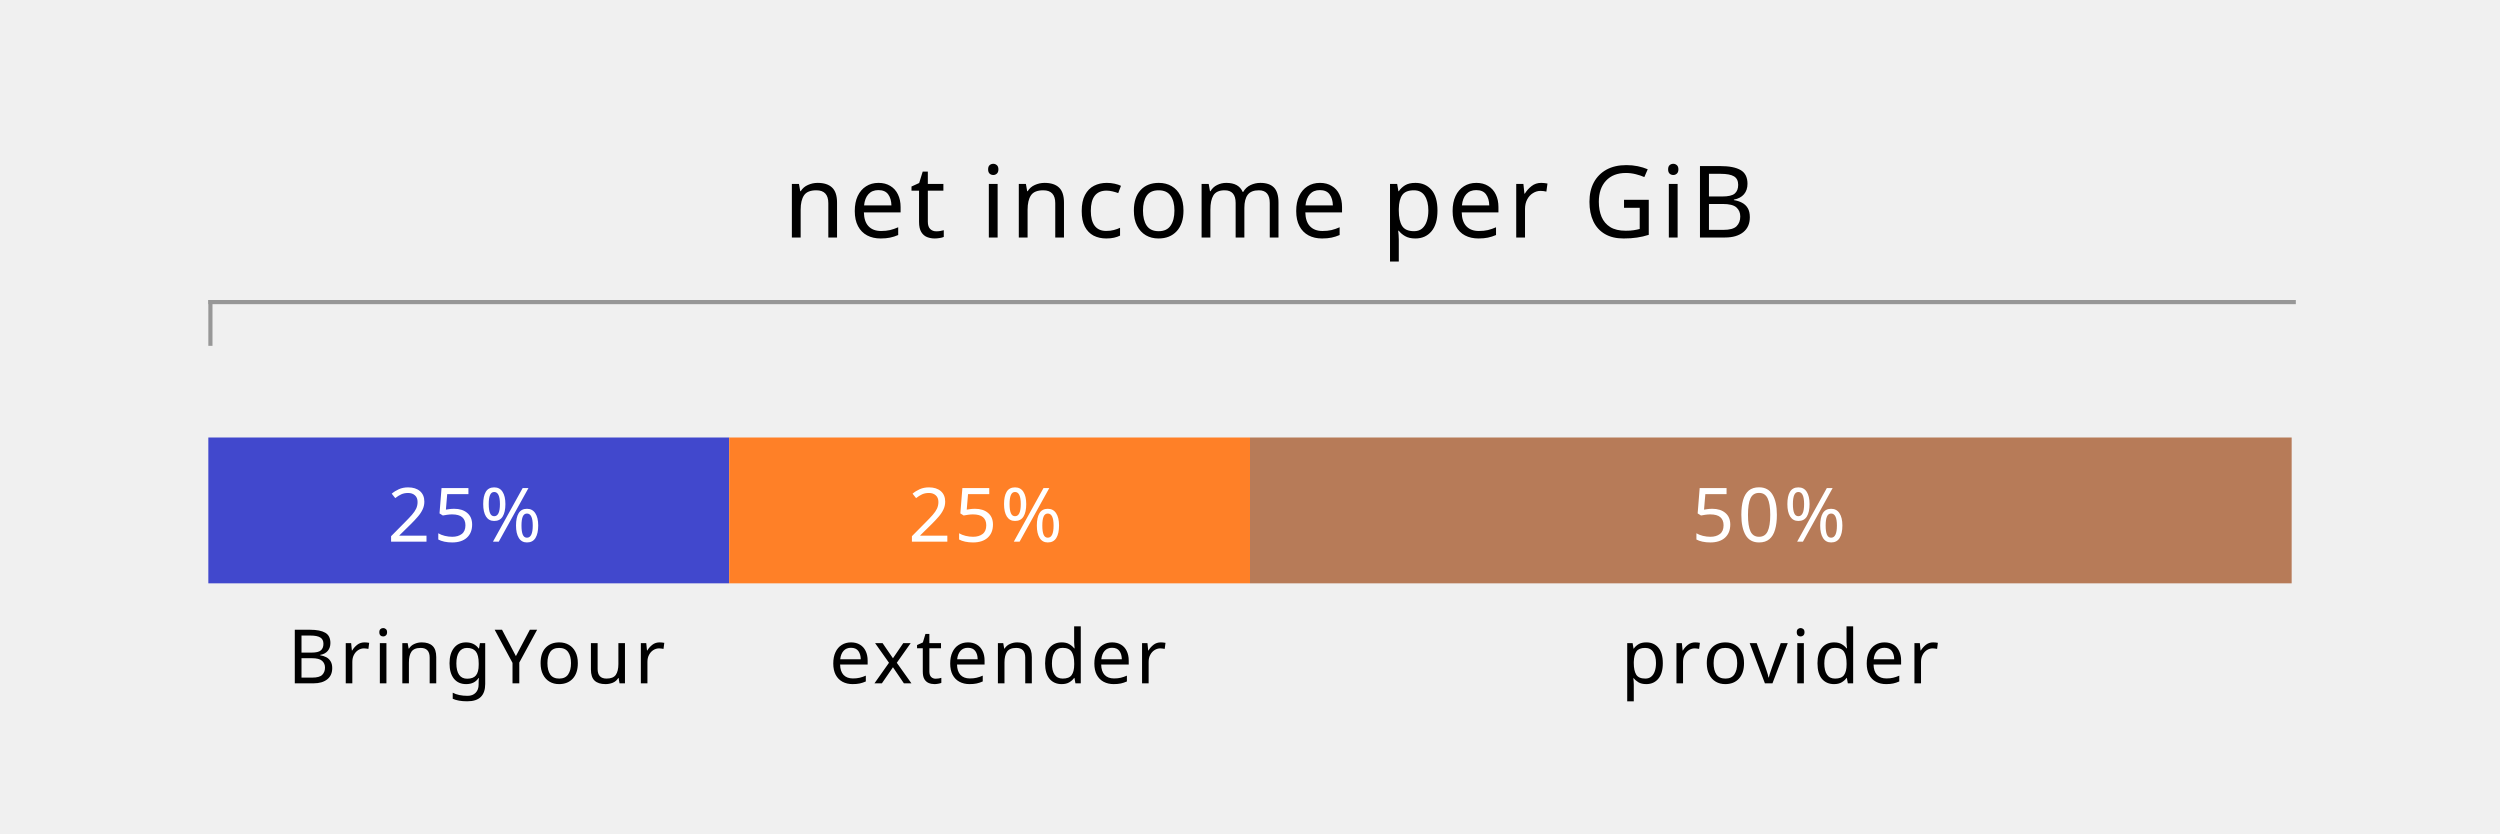
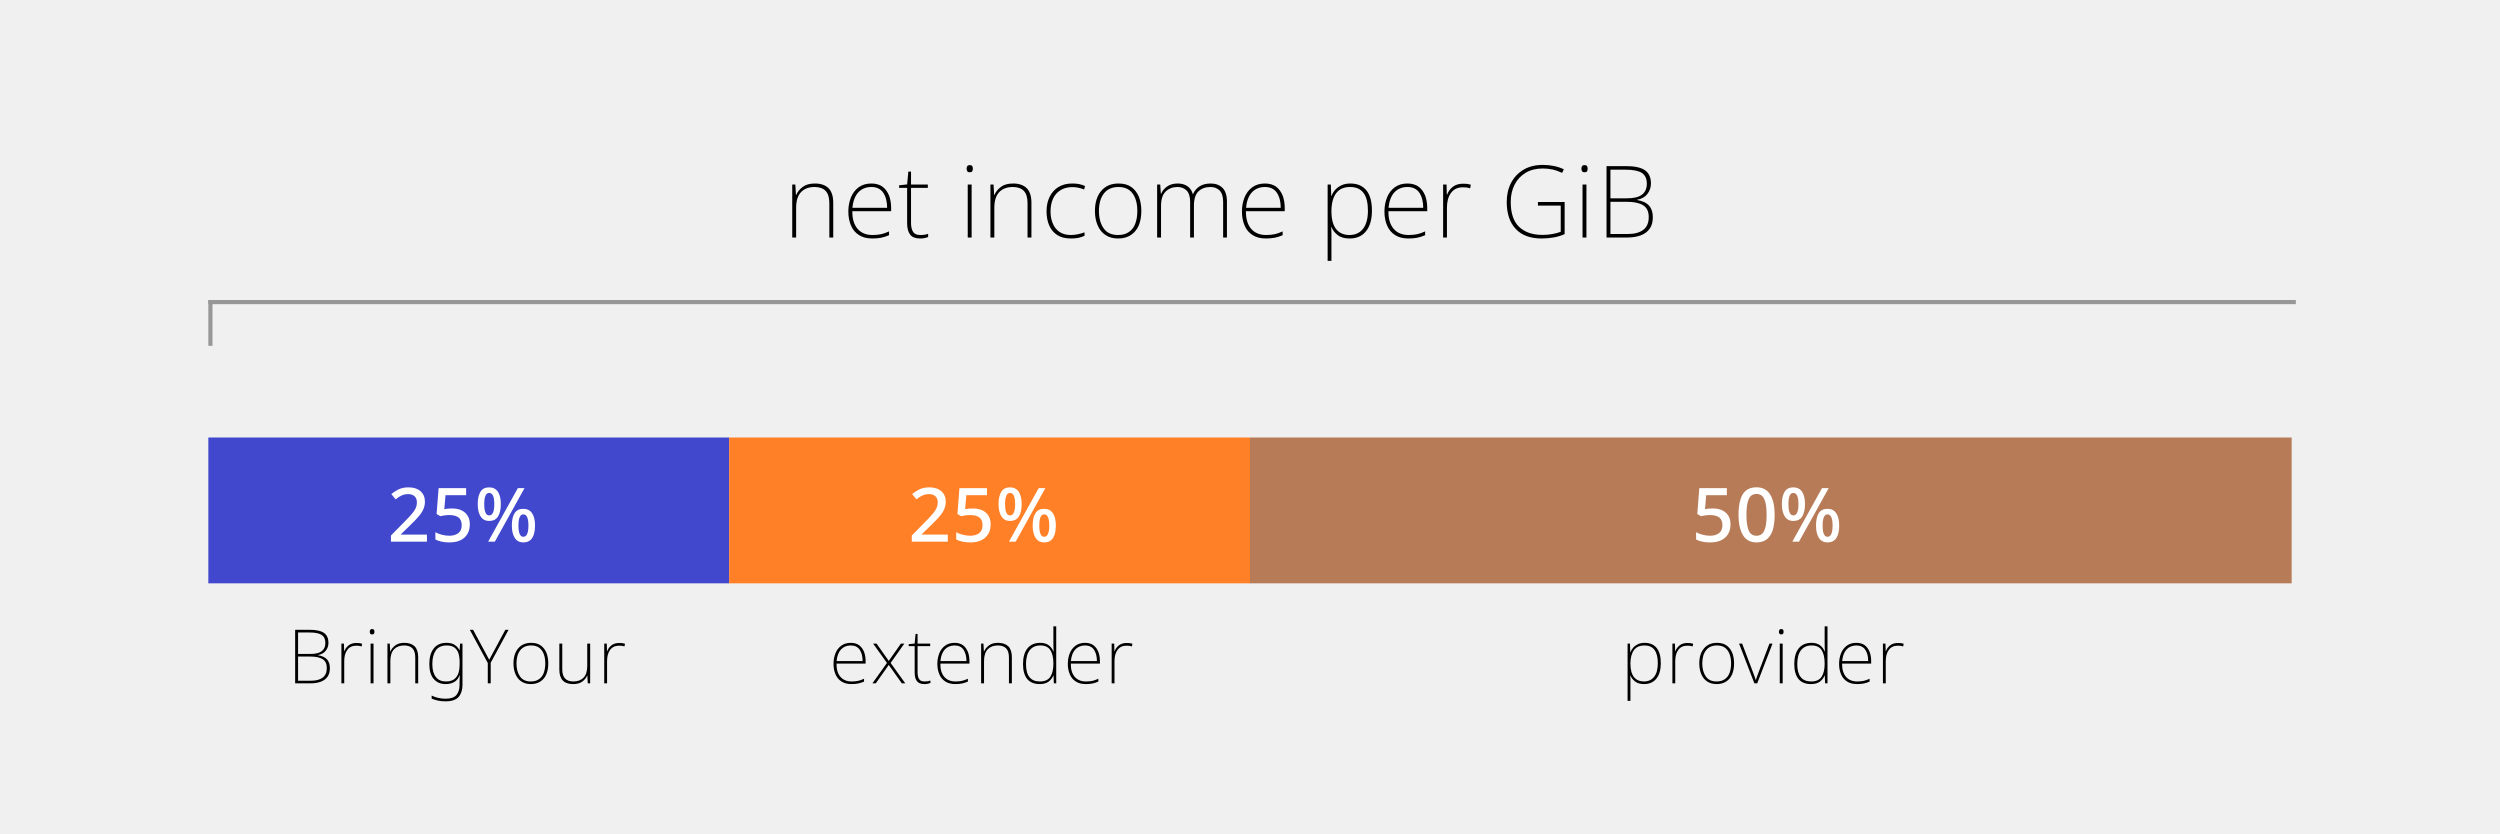
- <svg xmlns="http://www.w3.org/2000/svg" width="600px" height="200px" viewBox="0 0 600 200" version="1.1">
-   <g id="ProvidedExtended" stroke="none" stroke-width="1" fill="none" fill-rule="evenodd">
-     <rect id="Rectangle" fill="#4148CD" x="50" y="105" width="125" height="35" />
-     <rect id="Rectangle" fill="#FF8027" x="175" y="105" width="125" height="35" />
-     <rect id="Rectangle" fill="#B77B58" x="300" y="105" width="250" height="35" />
-     <line x1="50.5" y1="72.5" x2="550.5" y2="72.5" id="Line" stroke="#979797" stroke-linecap="square" />
-     <line x1="50.5" y1="72.5" x2="50.5" y2="82.5" id="Line-2" stroke="#979797" stroke-linecap="square" />
-     <text id="net-income-per-GiB" font-family="NotoSans-ExtraLight, Noto Sans" font-size="24" font-weight="300" letter-spacing="1" fill="#000000">
-       <tspan x="188" y="57">net income per GiB</tspan>
-     </text>
-     <text id="BringYour" font-family="NotoSans-ExtraLight, Noto Sans" font-size="18" font-weight="300" letter-spacing="0.75" fill="#000000">
-       <tspan x="69" y="164">BringYour</tspan>
-     </text>
-     <text id="extender" font-family="NotoSans-ExtraLight, Noto Sans" font-size="18" font-weight="300" letter-spacing="0.75" fill="#000000">
-       <tspan x="199" y="164">extender</tspan>
-     </text>
-     <text id="provider" font-family="NotoSans-ExtraLight, Noto Sans" font-size="18" font-weight="300" letter-spacing="0.75" fill="#000000">
-       <tspan x="389" y="164">provider</tspan>
-     </text>
-     <text id="25%" font-family="NotoSans-Medium, Noto Sans" font-size="18" font-weight="400" letter-spacing="0.75" fill="#FFFFFF">
-       <tspan x="93" y="130">25%</tspan>
-     </text>
-     <text id="25%" font-family="NotoSans-Medium, Noto Sans" font-size="18" font-weight="400" letter-spacing="0.75" fill="#FFFFFF">
-       <tspan x="218" y="130">25%</tspan>
-     </text>
-     <text id="50%" font-family="NotoSans-Medium, Noto Sans" font-size="18" font-weight="400" letter-spacing="0.75" fill="#FFFFFF">
-       <tspan x="406" y="130">50%</tspan>
-     </text>
+ <svg xmlns="http://www.w3.org/2000/svg" width="100%" height="100%" viewBox="0 0 600 200" version="1.1" xml:space="preserve" style="fill-rule:evenodd;clip-rule:evenodd;stroke-linecap:square;">
+   <g id="ProvidedExtended">
+     <rect id="Rectangle" x="50" y="105" width="125" height="35" style="fill:rgb(65,72,205);" />
+     <rect id="Rectangle1" x="175" y="105" width="125" height="35" style="fill:rgb(255,128,39);" />
+     <rect id="Rectangle2" x="300" y="105" width="250" height="35" style="fill:rgb(183,123,88);" />
+     <path id="Line" d="M50.5,72.5L550.5,72.5" style="fill:none;stroke:rgb(151,151,151);stroke-width:1px;" />
+     <path id="Line-2" d="M50.5,72.5L50.5,82.5" style="fill:none;stroke:rgb(151,151,151);stroke-width:1px;" />
+     <g transform="matrix(1,0,0,1,188,57)">
+       <g id="net-income-per-GiB">
+         <g transform="matrix(24,0,0,24,0,0)">
+           <path d="M0.316,-0.54C0.375,-0.54 0.42,-0.524 0.452,-0.493C0.483,-0.462 0.499,-0.413 0.499,-0.347L0.499,-0L0.46,-0L0.46,-0.345C0.46,-0.4 0.447,-0.441 0.422,-0.467C0.397,-0.492 0.36,-0.505 0.313,-0.505C0.255,-0.505 0.21,-0.488 0.177,-0.454C0.144,-0.419 0.128,-0.367 0.128,-0.297L0.128,-0L0.089,-0L0.089,-0.53L0.12,-0.53L0.126,-0.426L0.129,-0.426C0.142,-0.456 0.163,-0.483 0.194,-0.506C0.224,-0.529 0.265,-0.54 0.316,-0.54Z" style="fill-rule:nonzero;" />
+         </g>
+         <g transform="matrix(24,0,0,24,14.208,0)">
+           <path d="M0.288,-0.54C0.333,-0.54 0.371,-0.529 0.4,-0.508C0.429,-0.486 0.45,-0.456 0.465,-0.42C0.479,-0.383 0.486,-0.341 0.486,-0.294L0.486,-0.263L0.098,-0.263C0.097,-0.186 0.115,-0.128 0.15,-0.087C0.185,-0.046 0.235,-0.025 0.3,-0.025C0.333,-0.025 0.361,-0.028 0.385,-0.033C0.408,-0.038 0.435,-0.047 0.465,-0.061L0.465,-0.023C0.439,-0.012 0.413,-0.003 0.388,0.002C0.362,0.007 0.332,0.01 0.299,0.01C0.245,0.01 0.2,-0.001 0.165,-0.024C0.129,-0.047 0.102,-0.078 0.085,-0.119C0.067,-0.16 0.058,-0.207 0.058,-0.26C0.058,-0.311 0.067,-0.358 0.084,-0.401C0.101,-0.443 0.127,-0.477 0.161,-0.502C0.195,-0.527 0.237,-0.54 0.288,-0.54ZM0.288,-0.505C0.235,-0.505 0.191,-0.487 0.158,-0.452C0.125,-0.416 0.105,-0.364 0.099,-0.297L0.446,-0.297C0.446,-0.359 0.433,-0.409 0.407,-0.448C0.381,-0.486 0.341,-0.505 0.288,-0.505Z" style="fill-rule:nonzero;" />
+         </g>
+         <g transform="matrix(24,0,0,24,27.528,0)">
+           <path d="M0.223,-0.025C0.238,-0.025 0.253,-0.026 0.266,-0.028C0.279,-0.03 0.29,-0.033 0.301,-0.037L0.301,-0.004C0.29,0 0.278,0.003 0.265,0.006C0.252,0.009 0.237,0.01 0.22,0.01C0.174,0.01 0.141,-0.003 0.121,-0.029C0.101,-0.055 0.091,-0.093 0.091,-0.143L0.091,-0.496L0.011,-0.496L0.011,-0.522L0.091,-0.531L0.103,-0.659L0.13,-0.659L0.13,-0.53L0.298,-0.53L0.298,-0.496L0.13,-0.496L0.13,-0.146C0.13,-0.107 0.137,-0.077 0.151,-0.056C0.164,-0.035 0.188,-0.025 0.223,-0.025Z" style="fill-rule:nonzero;" />
+         </g>
+         <g transform="matrix(24,0,0,24,42.12,0)">
+           <path d="M0.108,-0.724C0.121,-0.724 0.129,-0.721 0.134,-0.714C0.138,-0.707 0.14,-0.699 0.14,-0.688C0.14,-0.677 0.138,-0.669 0.134,-0.662C0.129,-0.655 0.121,-0.652 0.108,-0.652C0.097,-0.652 0.09,-0.655 0.085,-0.662C0.08,-0.669 0.078,-0.677 0.078,-0.688C0.078,-0.699 0.08,-0.707 0.085,-0.714C0.09,-0.721 0.097,-0.724 0.108,-0.724ZM0.128,-0.53L0.128,-0L0.089,-0L0.089,-0.53L0.128,-0.53Z" style="fill-rule:nonzero;" />
+         </g>
+         <g transform="matrix(24,0,0,24,47.568,0)">
+           <path d="M0.316,-0.54C0.375,-0.54 0.42,-0.524 0.452,-0.493C0.483,-0.462 0.499,-0.413 0.499,-0.347L0.499,-0L0.46,-0L0.46,-0.345C0.46,-0.4 0.447,-0.441 0.422,-0.467C0.397,-0.492 0.36,-0.505 0.313,-0.505C0.255,-0.505 0.21,-0.488 0.177,-0.454C0.144,-0.419 0.128,-0.367 0.128,-0.297L0.128,-0L0.089,-0L0.089,-0.53L0.12,-0.53L0.126,-0.426L0.129,-0.426C0.142,-0.456 0.163,-0.483 0.194,-0.506C0.224,-0.529 0.265,-0.54 0.316,-0.54Z" style="fill-rule:nonzero;" />
+         </g>
+         <g transform="matrix(24,0,0,24,61.776,0)">
+           <path d="M0.302,0.01C0.247,0.01 0.202,-0.001 0.166,-0.024C0.13,-0.047 0.103,-0.079 0.085,-0.12C0.067,-0.161 0.058,-0.208 0.058,-0.262C0.058,-0.318 0.069,-0.367 0.09,-0.409C0.111,-0.45 0.14,-0.483 0.179,-0.506C0.218,-0.529 0.263,-0.54 0.316,-0.54C0.341,-0.54 0.364,-0.538 0.385,-0.534C0.406,-0.529 0.425,-0.523 0.443,-0.515L0.434,-0.48C0.415,-0.488 0.395,-0.494 0.375,-0.498C0.354,-0.502 0.335,-0.504 0.316,-0.504C0.271,-0.504 0.232,-0.494 0.199,-0.474C0.166,-0.454 0.141,-0.426 0.124,-0.39C0.107,-0.353 0.098,-0.311 0.098,-0.262C0.098,-0.217 0.105,-0.177 0.12,-0.142C0.134,-0.106 0.156,-0.078 0.186,-0.057C0.216,-0.036 0.254,-0.025 0.301,-0.025C0.326,-0.025 0.351,-0.028 0.374,-0.033C0.397,-0.038 0.419,-0.044 0.438,-0.052L0.438,-0.017C0.421,-0.009 0.402,-0.003 0.379,0.003C0.356,0.008 0.33,0.01 0.302,0.01Z" style="fill-rule:nonzero;" />
+         </g>
+         <g transform="matrix(24,0,0,24,73.392,0)">
+           <path d="M0.522,-0.265C0.522,-0.212 0.514,-0.164 0.497,-0.123C0.48,-0.082 0.454,-0.049 0.419,-0.026C0.384,-0.002 0.341,0.01 0.289,0.01C0.239,0.01 0.197,-0.002 0.163,-0.025C0.128,-0.048 0.102,-0.081 0.085,-0.122C0.067,-0.163 0.058,-0.211 0.058,-0.265C0.058,-0.35 0.079,-0.417 0.121,-0.466C0.162,-0.515 0.22,-0.54 0.294,-0.54C0.347,-0.54 0.39,-0.528 0.423,-0.504C0.456,-0.48 0.481,-0.447 0.498,-0.406C0.514,-0.365 0.522,-0.318 0.522,-0.265ZM0.098,-0.265C0.098,-0.194 0.114,-0.136 0.145,-0.092C0.176,-0.047 0.224,-0.025 0.289,-0.025C0.334,-0.025 0.37,-0.035 0.399,-0.056C0.428,-0.076 0.449,-0.104 0.462,-0.14C0.475,-0.176 0.482,-0.218 0.482,-0.265C0.482,-0.31 0.476,-0.351 0.463,-0.387C0.45,-0.423 0.43,-0.452 0.403,-0.473C0.375,-0.494 0.339,-0.505 0.294,-0.505C0.231,-0.505 0.182,-0.484 0.149,-0.442C0.115,-0.399 0.098,-0.34 0.098,-0.265Z" style="fill-rule:nonzero;" />
+         </g>
+         <g transform="matrix(24,0,0,24,87.576,0)">
+           <path d="M0.626,-0.54C0.674,-0.54 0.713,-0.525 0.743,-0.496C0.772,-0.467 0.787,-0.421 0.787,-0.359L0.787,-0L0.749,-0L0.749,-0.357C0.749,-0.408 0.737,-0.446 0.714,-0.47C0.69,-0.493 0.66,-0.505 0.623,-0.505C0.572,-0.505 0.532,-0.49 0.502,-0.461C0.472,-0.432 0.457,-0.384 0.457,-0.319L0.457,-0L0.419,-0L0.419,-0.357C0.419,-0.408 0.407,-0.446 0.384,-0.47C0.36,-0.493 0.33,-0.505 0.293,-0.505C0.245,-0.505 0.206,-0.49 0.175,-0.46C0.143,-0.43 0.128,-0.382 0.128,-0.315L0.128,-0L0.089,-0L0.089,-0.53L0.12,-0.53L0.126,-0.438L0.129,-0.438C0.136,-0.455 0.147,-0.472 0.162,-0.487C0.176,-0.502 0.194,-0.515 0.216,-0.525C0.238,-0.535 0.265,-0.54 0.296,-0.54C0.333,-0.54 0.365,-0.531 0.392,-0.513C0.418,-0.495 0.436,-0.469 0.446,-0.434L0.448,-0.434C0.462,-0.467 0.484,-0.493 0.514,-0.512C0.544,-0.531 0.581,-0.54 0.626,-0.54Z" style="fill-rule:nonzero;" />
+         </g>
+         <g transform="matrix(24,0,0,24,108.672,0)">
+           <path d="M0.288,-0.54C0.333,-0.54 0.371,-0.529 0.4,-0.508C0.429,-0.486 0.45,-0.456 0.465,-0.42C0.479,-0.383 0.486,-0.341 0.486,-0.294L0.486,-0.263L0.098,-0.263C0.097,-0.186 0.115,-0.128 0.15,-0.087C0.185,-0.046 0.235,-0.025 0.3,-0.025C0.333,-0.025 0.361,-0.028 0.385,-0.033C0.408,-0.038 0.435,-0.047 0.465,-0.061L0.465,-0.023C0.439,-0.012 0.413,-0.003 0.388,0.002C0.362,0.007 0.332,0.01 0.299,0.01C0.245,0.01 0.2,-0.001 0.165,-0.024C0.129,-0.047 0.102,-0.078 0.085,-0.119C0.067,-0.16 0.058,-0.207 0.058,-0.26C0.058,-0.311 0.067,-0.358 0.084,-0.401C0.101,-0.443 0.127,-0.477 0.161,-0.502C0.195,-0.527 0.237,-0.54 0.288,-0.54ZM0.288,-0.505C0.235,-0.505 0.191,-0.487 0.158,-0.452C0.125,-0.416 0.105,-0.364 0.099,-0.297L0.446,-0.297C0.446,-0.359 0.433,-0.409 0.407,-0.448C0.381,-0.486 0.341,-0.505 0.288,-0.505Z" style="fill-rule:nonzero;" />
+         </g>
+         <g transform="matrix(24,0,0,24,128.472,0)">
+           <path d="M0.318,-0.54C0.387,-0.54 0.44,-0.517 0.478,-0.471C0.515,-0.425 0.533,-0.358 0.533,-0.269C0.533,-0.18 0.513,-0.111 0.474,-0.063C0.435,-0.014 0.38,0.01 0.31,0.01C0.26,0.01 0.22,-0.001 0.191,-0.024C0.161,-0.047 0.14,-0.074 0.128,-0.106L0.126,-0.106C0.127,-0.086 0.127,-0.066 0.128,-0.045C0.128,-0.024 0.128,-0.003 0.128,0.016L0.128,0.234L0.09,0.234L0.09,-0.53L0.122,-0.53L0.126,-0.414L0.128,-0.414C0.136,-0.436 0.148,-0.456 0.165,-0.476C0.182,-0.495 0.203,-0.51 0.228,-0.522C0.253,-0.534 0.283,-0.54 0.318,-0.54ZM0.315,-0.505C0.253,-0.505 0.207,-0.485 0.176,-0.444C0.145,-0.403 0.129,-0.344 0.128,-0.269L0.128,-0.263C0.128,-0.182 0.144,-0.123 0.175,-0.084C0.206,-0.045 0.251,-0.025 0.308,-0.025C0.367,-0.025 0.412,-0.046 0.445,-0.088C0.477,-0.13 0.493,-0.19 0.493,-0.269C0.493,-0.426 0.434,-0.505 0.315,-0.505Z" style="fill-rule:nonzero;" />
+         </g>
+         <g transform="matrix(24,0,0,24,142.872,0)">
+           <path d="M0.288,-0.54C0.333,-0.54 0.371,-0.529 0.4,-0.508C0.429,-0.486 0.45,-0.456 0.465,-0.42C0.479,-0.383 0.486,-0.341 0.486,-0.294L0.486,-0.263L0.098,-0.263C0.097,-0.186 0.115,-0.128 0.15,-0.087C0.185,-0.046 0.235,-0.025 0.3,-0.025C0.333,-0.025 0.361,-0.028 0.385,-0.033C0.408,-0.038 0.435,-0.047 0.465,-0.061L0.465,-0.023C0.439,-0.012 0.413,-0.003 0.388,0.002C0.362,0.007 0.332,0.01 0.299,0.01C0.245,0.01 0.2,-0.001 0.165,-0.024C0.129,-0.047 0.102,-0.078 0.085,-0.119C0.067,-0.16 0.058,-0.207 0.058,-0.26C0.058,-0.311 0.067,-0.358 0.084,-0.401C0.101,-0.443 0.127,-0.477 0.161,-0.502C0.195,-0.527 0.237,-0.54 0.288,-0.54ZM0.288,-0.505C0.235,-0.505 0.191,-0.487 0.158,-0.452C0.125,-0.416 0.105,-0.364 0.099,-0.297L0.446,-0.297C0.446,-0.359 0.433,-0.409 0.407,-0.448C0.381,-0.486 0.341,-0.505 0.288,-0.505Z" style="fill-rule:nonzero;" />
+         </g>
+         <g transform="matrix(24,0,0,24,156.192,0)">
+           <path d="M0.29,-0.538C0.305,-0.538 0.318,-0.537 0.331,-0.536C0.344,-0.534 0.356,-0.531 0.367,-0.528L0.36,-0.492C0.348,-0.495 0.337,-0.498 0.326,-0.5C0.315,-0.501 0.302,-0.502 0.288,-0.502C0.235,-0.502 0.196,-0.483 0.169,-0.446C0.141,-0.409 0.128,-0.358 0.128,-0.295L0.128,-0L0.09,-0L0.09,-0.53L0.124,-0.53L0.127,-0.429L0.13,-0.429C0.141,-0.46 0.16,-0.486 0.187,-0.507C0.214,-0.528 0.248,-0.538 0.29,-0.538Z" style="fill-rule:nonzero;" />
+         </g>
+         <g transform="matrix(24,0,0,24,172.104,0)">
+           <path d="M0.375,-0.355L0.642,-0.355L0.642,-0.034C0.609,-0.019 0.573,-0.008 0.535,-0.001C0.496,0.006 0.456,0.01 0.414,0.01C0.299,0.01 0.212,-0.022 0.153,-0.086C0.093,-0.149 0.063,-0.239 0.063,-0.355C0.063,-0.426 0.077,-0.49 0.106,-0.546C0.135,-0.601 0.176,-0.645 0.231,-0.678C0.285,-0.71 0.35,-0.726 0.425,-0.726C0.464,-0.726 0.5,-0.722 0.535,-0.715C0.57,-0.708 0.603,-0.697 0.634,-0.682L0.617,-0.646C0.585,-0.661 0.553,-0.673 0.521,-0.68C0.488,-0.687 0.456,-0.69 0.424,-0.69C0.357,-0.69 0.3,-0.676 0.252,-0.647C0.204,-0.618 0.167,-0.579 0.142,-0.529C0.116,-0.478 0.103,-0.421 0.103,-0.356C0.103,-0.243 0.131,-0.159 0.187,-0.106C0.243,-0.053 0.321,-0.026 0.42,-0.026C0.457,-0.026 0.491,-0.029 0.521,-0.035C0.551,-0.04 0.578,-0.048 0.603,-0.057L0.603,-0.319L0.375,-0.319L0.375,-0.355Z" style="fill-rule:nonzero;" />
+         </g>
+         <g transform="matrix(24,0,0,24,189.672,0)">
+           <path d="M0.108,-0.724C0.121,-0.724 0.129,-0.721 0.134,-0.714C0.138,-0.707 0.14,-0.699 0.14,-0.688C0.14,-0.677 0.138,-0.669 0.134,-0.662C0.129,-0.655 0.121,-0.652 0.108,-0.652C0.097,-0.652 0.09,-0.655 0.085,-0.662C0.08,-0.669 0.078,-0.677 0.078,-0.688C0.078,-0.699 0.08,-0.707 0.085,-0.714C0.09,-0.721 0.097,-0.724 0.108,-0.724ZM0.128,-0.53L0.128,-0L0.089,-0L0.089,-0.53L0.128,-0.53Z" style="fill-rule:nonzero;" />
+         </g>
+         <g transform="matrix(24,0,0,24,195.12,0)">
+           <path d="M0.295,-0.714C0.383,-0.714 0.447,-0.7 0.487,-0.672C0.526,-0.644 0.546,-0.6 0.546,-0.541C0.546,-0.5 0.534,-0.465 0.51,-0.435C0.486,-0.404 0.451,-0.385 0.406,-0.377L0.406,-0.375C0.462,-0.366 0.502,-0.347 0.528,-0.318C0.553,-0.289 0.565,-0.25 0.565,-0.203C0.565,-0.155 0.554,-0.116 0.533,-0.087C0.511,-0.057 0.481,-0.035 0.443,-0.021C0.405,-0.007 0.361,-0 0.312,-0L0.102,-0L0.102,-0.714L0.295,-0.714ZM0.306,-0.392C0.375,-0.392 0.425,-0.404 0.457,-0.429C0.489,-0.454 0.505,-0.49 0.505,-0.538C0.505,-0.588 0.488,-0.624 0.455,-0.646C0.422,-0.667 0.368,-0.678 0.294,-0.678L0.141,-0.678L0.141,-0.392L0.306,-0.392ZM0.141,-0.357L0.141,-0.035L0.315,-0.035C0.382,-0.035 0.434,-0.049 0.47,-0.077C0.506,-0.104 0.524,-0.147 0.524,-0.204C0.524,-0.261 0.505,-0.3 0.467,-0.323C0.429,-0.346 0.375,-0.357 0.305,-0.357L0.141,-0.357Z" style="fill-rule:nonzero;" />
+         </g>
+       </g>
+     </g>
+     <g transform="matrix(1,0,0,1,69,164)">
+       <g id="BringYour">
+         <g transform="matrix(18,0,0,18,0,0)">
+           <path d="M0.295,-0.714C0.383,-0.714 0.447,-0.7 0.487,-0.672C0.526,-0.644 0.546,-0.6 0.546,-0.541C0.546,-0.5 0.534,-0.465 0.51,-0.435C0.486,-0.404 0.451,-0.385 0.406,-0.377L0.406,-0.375C0.462,-0.366 0.502,-0.347 0.528,-0.318C0.553,-0.289 0.565,-0.25 0.565,-0.203C0.565,-0.155 0.554,-0.116 0.533,-0.087C0.511,-0.057 0.481,-0.035 0.443,-0.021C0.405,-0.007 0.361,-0 0.312,-0L0.102,-0L0.102,-0.714L0.295,-0.714ZM0.306,-0.392C0.375,-0.392 0.425,-0.404 0.457,-0.429C0.489,-0.454 0.505,-0.49 0.505,-0.538C0.505,-0.588 0.488,-0.624 0.455,-0.646C0.422,-0.667 0.368,-0.678 0.294,-0.678L0.141,-0.678L0.141,-0.392L0.306,-0.392ZM0.141,-0.357L0.141,-0.035L0.315,-0.035C0.382,-0.035 0.434,-0.049 0.47,-0.077C0.506,-0.104 0.524,-0.147 0.524,-0.204C0.524,-0.261 0.505,-0.3 0.467,-0.323C0.429,-0.346 0.375,-0.357 0.305,-0.357L0.141,-0.357Z" style="fill-rule:nonzero;" />
+         </g>
+         <g transform="matrix(18,0,0,18,11.313,0)">
+           <path d="M0.29,-0.538C0.305,-0.538 0.318,-0.537 0.331,-0.536C0.344,-0.534 0.356,-0.531 0.367,-0.528L0.36,-0.492C0.348,-0.495 0.337,-0.498 0.326,-0.5C0.315,-0.501 0.302,-0.502 0.288,-0.502C0.235,-0.502 0.196,-0.483 0.169,-0.446C0.141,-0.409 0.128,-0.358 0.128,-0.295L0.128,-0L0.09,-0L0.09,-0.53L0.124,-0.53L0.127,-0.429L0.13,-0.429C0.141,-0.46 0.16,-0.486 0.187,-0.507C0.214,-0.528 0.248,-0.538 0.29,-0.538Z" style="fill-rule:nonzero;" />
+         </g>
+         <g transform="matrix(18,0,0,18,18.342,0)">
+           <path d="M0.108,-0.724C0.121,-0.724 0.129,-0.721 0.134,-0.714C0.138,-0.707 0.14,-0.699 0.14,-0.688C0.14,-0.677 0.138,-0.669 0.134,-0.662C0.129,-0.655 0.121,-0.652 0.108,-0.652C0.097,-0.652 0.09,-0.655 0.085,-0.662C0.08,-0.669 0.078,-0.677 0.078,-0.688C0.078,-0.699 0.08,-0.707 0.085,-0.714C0.09,-0.721 0.097,-0.724 0.108,-0.724ZM0.128,-0.53L0.128,-0L0.089,-0L0.089,-0.53L0.128,-0.53Z" style="fill-rule:nonzero;" />
+         </g>
+         <g transform="matrix(18,0,0,18,22.383,0)">
+           <path d="M0.316,-0.54C0.375,-0.54 0.42,-0.524 0.452,-0.493C0.483,-0.462 0.499,-0.413 0.499,-0.347L0.499,-0L0.46,-0L0.46,-0.345C0.46,-0.4 0.447,-0.441 0.422,-0.467C0.397,-0.492 0.36,-0.505 0.313,-0.505C0.255,-0.505 0.21,-0.488 0.177,-0.454C0.144,-0.419 0.128,-0.367 0.128,-0.297L0.128,-0L0.089,-0L0.089,-0.53L0.12,-0.53L0.126,-0.426L0.129,-0.426C0.142,-0.456 0.163,-0.483 0.194,-0.506C0.224,-0.529 0.265,-0.54 0.316,-0.54Z" style="fill-rule:nonzero;" />
+         </g>
+         <g transform="matrix(18,0,0,18,32.994,0)">
+           <path d="M0.287,-0.54C0.333,-0.54 0.369,-0.531 0.396,-0.513C0.423,-0.495 0.444,-0.472 0.459,-0.443L0.462,-0.443L0.468,-0.53L0.5,-0.53L0.5,0.022C0.5,0.088 0.483,0.141 0.449,0.181C0.414,0.22 0.357,0.24 0.276,0.24C0.236,0.24 0.201,0.237 0.171,0.23C0.14,0.223 0.113,0.214 0.089,0.204L0.089,0.163C0.113,0.175 0.141,0.185 0.173,0.193C0.205,0.201 0.24,0.205 0.277,0.205C0.343,0.205 0.39,0.189 0.419,0.156C0.447,0.123 0.461,0.078 0.461,0.023L0.461,-0.015C0.461,-0.032 0.461,-0.047 0.462,-0.062C0.462,-0.076 0.463,-0.091 0.464,-0.108L0.461,-0.108C0.448,-0.069 0.425,-0.04 0.394,-0.02C0.362,0 0.323,0.01 0.276,0.01C0.208,0.01 0.155,-0.013 0.116,-0.059C0.077,-0.104 0.058,-0.171 0.058,-0.258C0.058,-0.345 0.077,-0.413 0.116,-0.464C0.155,-0.515 0.212,-0.54 0.287,-0.54ZM0.289,-0.505C0.224,-0.505 0.176,-0.483 0.145,-0.44C0.114,-0.396 0.098,-0.335 0.098,-0.258C0.098,-0.182 0.114,-0.124 0.145,-0.085C0.175,-0.045 0.22,-0.025 0.279,-0.025C0.328,-0.025 0.365,-0.036 0.392,-0.057C0.418,-0.078 0.436,-0.105 0.447,-0.139C0.457,-0.172 0.462,-0.208 0.462,-0.246L0.462,-0.289C0.462,-0.332 0.456,-0.369 0.446,-0.402C0.435,-0.434 0.417,-0.459 0.392,-0.478C0.367,-0.496 0.332,-0.505 0.289,-0.505Z" style="fill-rule:nonzero;" />
+         </g>
+         <g transform="matrix(18,0,0,18,43.749,0)">
+           <path d="M0.259,-0.314L0.474,-0.714L0.517,-0.714L0.279,-0.275L0.279,-0L0.24,-0L0.24,-0.271L0,-0.714L0.044,-0.714L0.259,-0.314Z" style="fill-rule:nonzero;" />
+         </g>
+         <g transform="matrix(18,0,0,18,53.19,0)">
+           <path d="M0.522,-0.265C0.522,-0.212 0.514,-0.164 0.497,-0.123C0.48,-0.082 0.454,-0.049 0.419,-0.026C0.384,-0.002 0.341,0.01 0.289,0.01C0.239,0.01 0.197,-0.002 0.163,-0.025C0.128,-0.048 0.102,-0.081 0.085,-0.122C0.067,-0.163 0.058,-0.211 0.058,-0.265C0.058,-0.35 0.079,-0.417 0.121,-0.466C0.162,-0.515 0.22,-0.54 0.294,-0.54C0.347,-0.54 0.39,-0.528 0.423,-0.504C0.456,-0.48 0.481,-0.447 0.498,-0.406C0.514,-0.365 0.522,-0.318 0.522,-0.265ZM0.098,-0.265C0.098,-0.194 0.114,-0.136 0.145,-0.092C0.176,-0.047 0.224,-0.025 0.289,-0.025C0.334,-0.025 0.37,-0.035 0.399,-0.056C0.428,-0.076 0.449,-0.104 0.462,-0.14C0.475,-0.176 0.482,-0.218 0.482,-0.265C0.482,-0.31 0.476,-0.351 0.463,-0.387C0.45,-0.423 0.43,-0.452 0.403,-0.473C0.375,-0.494 0.339,-0.505 0.294,-0.505C0.231,-0.505 0.182,-0.484 0.149,-0.442C0.115,-0.399 0.098,-0.34 0.098,-0.265Z" style="fill-rule:nonzero;" />
+         </g>
+         <g transform="matrix(18,0,0,18,63.783,0)">
+           <path d="M0.492,-0.53L0.492,-0L0.46,-0L0.454,-0.103L0.452,-0.103C0.439,-0.073 0.418,-0.047 0.388,-0.024C0.357,-0.001 0.316,0.01 0.264,0.01C0.142,0.01 0.081,-0.054 0.081,-0.183L0.081,-0.53L0.12,-0.53L0.12,-0.187C0.12,-0.131 0.133,-0.09 0.158,-0.064C0.183,-0.038 0.22,-0.025 0.267,-0.025C0.325,-0.025 0.371,-0.042 0.404,-0.076C0.437,-0.11 0.453,-0.162 0.453,-0.232L0.453,-0.53L0.492,-0.53Z" style="fill-rule:nonzero;" />
+         </g>
+         <g transform="matrix(18,0,0,18,74.394,0)">
+           <path d="M0.29,-0.538C0.305,-0.538 0.318,-0.537 0.331,-0.536C0.344,-0.534 0.356,-0.531 0.367,-0.528L0.36,-0.492C0.348,-0.495 0.337,-0.498 0.326,-0.5C0.315,-0.501 0.302,-0.502 0.288,-0.502C0.235,-0.502 0.196,-0.483 0.169,-0.446C0.141,-0.409 0.128,-0.358 0.128,-0.295L0.128,-0L0.09,-0L0.09,-0.53L0.124,-0.53L0.127,-0.429L0.13,-0.429C0.141,-0.46 0.16,-0.486 0.187,-0.507C0.214,-0.528 0.248,-0.538 0.29,-0.538Z" style="fill-rule:nonzero;" />
+         </g>
+       </g>
+     </g>
+     <g transform="matrix(1,0,0,1,199,164)">
+       <g id="extender">
+         <g transform="matrix(18,0,0,18,0,0)">
+           <path d="M0.288,-0.54C0.333,-0.54 0.371,-0.529 0.4,-0.508C0.429,-0.486 0.45,-0.456 0.465,-0.42C0.479,-0.383 0.486,-0.341 0.486,-0.294L0.486,-0.263L0.098,-0.263C0.097,-0.186 0.115,-0.128 0.15,-0.087C0.185,-0.046 0.235,-0.025 0.3,-0.025C0.333,-0.025 0.361,-0.028 0.385,-0.033C0.408,-0.038 0.435,-0.047 0.465,-0.061L0.465,-0.023C0.439,-0.012 0.413,-0.003 0.388,0.002C0.362,0.007 0.332,0.01 0.299,0.01C0.245,0.01 0.2,-0.001 0.165,-0.024C0.129,-0.047 0.102,-0.078 0.085,-0.119C0.067,-0.16 0.058,-0.207 0.058,-0.26C0.058,-0.311 0.067,-0.358 0.084,-0.401C0.101,-0.443 0.127,-0.477 0.161,-0.502C0.195,-0.527 0.237,-0.54 0.288,-0.54ZM0.288,-0.505C0.235,-0.505 0.191,-0.487 0.158,-0.452C0.125,-0.416 0.105,-0.364 0.099,-0.297L0.446,-0.297C0.446,-0.359 0.433,-0.409 0.407,-0.448C0.381,-0.486 0.341,-0.505 0.288,-0.505Z" style="fill-rule:nonzero;" />
+         </g>
+         <g transform="matrix(18,0,0,18,9.945,0)">
+           <path d="M0.218,-0.272L0.033,-0.53L0.079,-0.53L0.242,-0.299L0.404,-0.53L0.45,-0.53L0.267,-0.272L0.462,-0L0.416,-0L0.242,-0.245L0.069,-0L0.024,-0L0.218,-0.272Z" style="fill-rule:nonzero;" />
+         </g>
+         <g transform="matrix(18,0,0,18,18.882,0)">
+           <path d="M0.223,-0.025C0.238,-0.025 0.253,-0.026 0.266,-0.028C0.279,-0.03 0.29,-0.033 0.301,-0.037L0.301,-0.004C0.29,0 0.278,0.003 0.265,0.006C0.252,0.009 0.237,0.01 0.22,0.01C0.174,0.01 0.141,-0.003 0.121,-0.029C0.101,-0.055 0.091,-0.093 0.091,-0.143L0.091,-0.496L0.011,-0.496L0.011,-0.522L0.091,-0.531L0.103,-0.659L0.13,-0.659L0.13,-0.53L0.298,-0.53L0.298,-0.496L0.13,-0.496L0.13,-0.146C0.13,-0.107 0.137,-0.077 0.151,-0.056C0.164,-0.035 0.188,-0.025 0.223,-0.025Z" style="fill-rule:nonzero;" />
+         </g>
+         <g transform="matrix(18,0,0,18,24.921,0)">
+           <path d="M0.288,-0.54C0.333,-0.54 0.371,-0.529 0.4,-0.508C0.429,-0.486 0.45,-0.456 0.465,-0.42C0.479,-0.383 0.486,-0.341 0.486,-0.294L0.486,-0.263L0.098,-0.263C0.097,-0.186 0.115,-0.128 0.15,-0.087C0.185,-0.046 0.235,-0.025 0.3,-0.025C0.333,-0.025 0.361,-0.028 0.385,-0.033C0.408,-0.038 0.435,-0.047 0.465,-0.061L0.465,-0.023C0.439,-0.012 0.413,-0.003 0.388,0.002C0.362,0.007 0.332,0.01 0.299,0.01C0.245,0.01 0.2,-0.001 0.165,-0.024C0.129,-0.047 0.102,-0.078 0.085,-0.119C0.067,-0.16 0.058,-0.207 0.058,-0.26C0.058,-0.311 0.067,-0.358 0.084,-0.401C0.101,-0.443 0.127,-0.477 0.161,-0.502C0.195,-0.527 0.237,-0.54 0.288,-0.54ZM0.288,-0.505C0.235,-0.505 0.191,-0.487 0.158,-0.452C0.125,-0.416 0.105,-0.364 0.099,-0.297L0.446,-0.297C0.446,-0.359 0.433,-0.409 0.407,-0.448C0.381,-0.486 0.341,-0.505 0.288,-0.505Z" style="fill-rule:nonzero;" />
+         </g>
+         <g transform="matrix(18,0,0,18,34.866,0)">
+           <path d="M0.316,-0.54C0.375,-0.54 0.42,-0.524 0.452,-0.493C0.483,-0.462 0.499,-0.413 0.499,-0.347L0.499,-0L0.46,-0L0.46,-0.345C0.46,-0.4 0.447,-0.441 0.422,-0.467C0.397,-0.492 0.36,-0.505 0.313,-0.505C0.255,-0.505 0.21,-0.488 0.177,-0.454C0.144,-0.419 0.128,-0.367 0.128,-0.297L0.128,-0L0.089,-0L0.089,-0.53L0.12,-0.53L0.126,-0.426L0.129,-0.426C0.142,-0.456 0.163,-0.483 0.194,-0.506C0.224,-0.529 0.265,-0.54 0.316,-0.54Z" style="fill-rule:nonzero;" />
+         </g>
+         <g transform="matrix(18,0,0,18,45.477,0)">
+           <path d="M0.281,0.01C0.207,0.01 0.151,-0.013 0.114,-0.058C0.077,-0.103 0.058,-0.17 0.058,-0.257C0.058,-0.348 0.078,-0.418 0.118,-0.467C0.158,-0.516 0.215,-0.54 0.288,-0.54C0.335,-0.54 0.373,-0.529 0.402,-0.507C0.431,-0.484 0.451,-0.457 0.463,-0.425L0.466,-0.425C0.465,-0.444 0.464,-0.464 0.464,-0.485C0.463,-0.505 0.463,-0.525 0.463,-0.544L0.463,-0.76L0.501,-0.76L0.501,-0L0.469,-0L0.465,-0.105L0.463,-0.105C0.45,-0.074 0.43,-0.047 0.401,-0.024C0.372,-0.001 0.332,0.01 0.281,0.01ZM0.284,-0.025C0.349,-0.025 0.395,-0.046 0.422,-0.087C0.449,-0.128 0.463,-0.185 0.463,-0.26L0.463,-0.266C0.463,-0.343 0.449,-0.403 0.422,-0.444C0.394,-0.485 0.35,-0.505 0.29,-0.505C0.228,-0.505 0.181,-0.484 0.148,-0.442C0.115,-0.4 0.098,-0.338 0.098,-0.256C0.098,-0.179 0.113,-0.122 0.144,-0.083C0.175,-0.044 0.221,-0.025 0.284,-0.025Z" style="fill-rule:nonzero;" />
+         </g>
+         <g transform="matrix(18,0,0,18,56.232,0)">
+           <path d="M0.288,-0.54C0.333,-0.54 0.371,-0.529 0.4,-0.508C0.429,-0.486 0.45,-0.456 0.465,-0.42C0.479,-0.383 0.486,-0.341 0.486,-0.294L0.486,-0.263L0.098,-0.263C0.097,-0.186 0.115,-0.128 0.15,-0.087C0.185,-0.046 0.235,-0.025 0.3,-0.025C0.333,-0.025 0.361,-0.028 0.385,-0.033C0.408,-0.038 0.435,-0.047 0.465,-0.061L0.465,-0.023C0.439,-0.012 0.413,-0.003 0.388,0.002C0.362,0.007 0.332,0.01 0.299,0.01C0.245,0.01 0.2,-0.001 0.165,-0.024C0.129,-0.047 0.102,-0.078 0.085,-0.119C0.067,-0.16 0.058,-0.207 0.058,-0.26C0.058,-0.311 0.067,-0.358 0.084,-0.401C0.101,-0.443 0.127,-0.477 0.161,-0.502C0.195,-0.527 0.237,-0.54 0.288,-0.54ZM0.288,-0.505C0.235,-0.505 0.191,-0.487 0.158,-0.452C0.125,-0.416 0.105,-0.364 0.099,-0.297L0.446,-0.297C0.446,-0.359 0.433,-0.409 0.407,-0.448C0.381,-0.486 0.341,-0.505 0.288,-0.505Z" style="fill-rule:nonzero;" />
+         </g>
+         <g transform="matrix(18,0,0,18,66.177,0)">
+           <path d="M0.29,-0.538C0.305,-0.538 0.318,-0.537 0.331,-0.536C0.344,-0.534 0.356,-0.531 0.367,-0.528L0.36,-0.492C0.348,-0.495 0.337,-0.498 0.326,-0.5C0.315,-0.501 0.302,-0.502 0.288,-0.502C0.235,-0.502 0.196,-0.483 0.169,-0.446C0.141,-0.409 0.128,-0.358 0.128,-0.295L0.128,-0L0.09,-0L0.09,-0.53L0.124,-0.53L0.127,-0.429L0.13,-0.429C0.141,-0.46 0.16,-0.486 0.187,-0.507C0.214,-0.528 0.248,-0.538 0.29,-0.538Z" style="fill-rule:nonzero;" />
+         </g>
+       </g>
+     </g>
+     <g transform="matrix(1,0,0,1,389,164)">
+       <g id="provider">
+         <g transform="matrix(18,0,0,18,0,0)">
+           <path d="M0.318,-0.54C0.387,-0.54 0.44,-0.517 0.478,-0.471C0.515,-0.425 0.533,-0.358 0.533,-0.269C0.533,-0.18 0.513,-0.111 0.474,-0.063C0.435,-0.014 0.38,0.01 0.31,0.01C0.26,0.01 0.22,-0.001 0.191,-0.024C0.161,-0.047 0.14,-0.074 0.128,-0.106L0.126,-0.106C0.127,-0.086 0.127,-0.066 0.128,-0.045C0.128,-0.024 0.128,-0.003 0.128,0.016L0.128,0.234L0.09,0.234L0.09,-0.53L0.122,-0.53L0.126,-0.414L0.128,-0.414C0.136,-0.436 0.148,-0.456 0.165,-0.476C0.182,-0.495 0.203,-0.51 0.228,-0.522C0.253,-0.534 0.283,-0.54 0.318,-0.54ZM0.315,-0.505C0.253,-0.505 0.207,-0.485 0.176,-0.444C0.145,-0.403 0.129,-0.344 0.128,-0.269L0.128,-0.263C0.128,-0.182 0.144,-0.123 0.175,-0.084C0.206,-0.045 0.251,-0.025 0.308,-0.025C0.367,-0.025 0.412,-0.046 0.445,-0.088C0.477,-0.13 0.493,-0.19 0.493,-0.269C0.493,-0.426 0.434,-0.505 0.315,-0.505Z" style="fill-rule:nonzero;" />
+         </g>
+         <g transform="matrix(18,0,0,18,10.755,0)">
+           <path d="M0.29,-0.538C0.305,-0.538 0.318,-0.537 0.331,-0.536C0.344,-0.534 0.356,-0.531 0.367,-0.528L0.36,-0.492C0.348,-0.495 0.337,-0.498 0.326,-0.5C0.315,-0.501 0.302,-0.502 0.288,-0.502C0.235,-0.502 0.196,-0.483 0.169,-0.446C0.141,-0.409 0.128,-0.358 0.128,-0.295L0.128,-0L0.09,-0L0.09,-0.53L0.124,-0.53L0.127,-0.429L0.13,-0.429C0.141,-0.46 0.16,-0.486 0.187,-0.507C0.214,-0.528 0.248,-0.538 0.29,-0.538Z" style="fill-rule:nonzero;" />
+         </g>
+         <g transform="matrix(18,0,0,18,17.784,0)">
+           <path d="M0.522,-0.265C0.522,-0.212 0.514,-0.164 0.497,-0.123C0.48,-0.082 0.454,-0.049 0.419,-0.026C0.384,-0.002 0.341,0.01 0.289,0.01C0.239,0.01 0.197,-0.002 0.163,-0.025C0.128,-0.048 0.102,-0.081 0.085,-0.122C0.067,-0.163 0.058,-0.211 0.058,-0.265C0.058,-0.35 0.079,-0.417 0.121,-0.466C0.162,-0.515 0.22,-0.54 0.294,-0.54C0.347,-0.54 0.39,-0.528 0.423,-0.504C0.456,-0.48 0.481,-0.447 0.498,-0.406C0.514,-0.365 0.522,-0.318 0.522,-0.265ZM0.098,-0.265C0.098,-0.194 0.114,-0.136 0.145,-0.092C0.176,-0.047 0.224,-0.025 0.289,-0.025C0.334,-0.025 0.37,-0.035 0.399,-0.056C0.428,-0.076 0.449,-0.104 0.462,-0.14C0.475,-0.176 0.482,-0.218 0.482,-0.265C0.482,-0.31 0.476,-0.351 0.463,-0.387C0.45,-0.423 0.43,-0.452 0.403,-0.473C0.375,-0.494 0.339,-0.505 0.294,-0.505C0.231,-0.505 0.182,-0.484 0.149,-0.442C0.115,-0.399 0.098,-0.34 0.098,-0.265Z" style="fill-rule:nonzero;" />
+         </g>
+         <g transform="matrix(18,0,0,18,28.377,0)">
+           <path d="M0.204,-0L0,-0.53L0.041,-0.53L0.183,-0.155C0.192,-0.133 0.199,-0.113 0.205,-0.096C0.211,-0.078 0.217,-0.061 0.222,-0.045L0.224,-0.045C0.229,-0.061 0.235,-0.078 0.241,-0.096C0.247,-0.113 0.254,-0.133 0.263,-0.155L0.405,-0.53L0.446,-0.53L0.242,-0L0.204,-0Z" style="fill-rule:nonzero;" />
+         </g>
+         <g transform="matrix(18,0,0,18,36.54,0)">
+           <path d="M0.108,-0.724C0.121,-0.724 0.129,-0.721 0.134,-0.714C0.138,-0.707 0.14,-0.699 0.14,-0.688C0.14,-0.677 0.138,-0.669 0.134,-0.662C0.129,-0.655 0.121,-0.652 0.108,-0.652C0.097,-0.652 0.09,-0.655 0.085,-0.662C0.08,-0.669 0.078,-0.677 0.078,-0.688C0.078,-0.699 0.08,-0.707 0.085,-0.714C0.09,-0.721 0.097,-0.724 0.108,-0.724ZM0.128,-0.53L0.128,-0L0.089,-0L0.089,-0.53L0.128,-0.53Z" style="fill-rule:nonzero;" />
+         </g>
+         <g transform="matrix(18,0,0,18,40.581,0)">
+           <path d="M0.281,0.01C0.207,0.01 0.151,-0.013 0.114,-0.058C0.077,-0.103 0.058,-0.17 0.058,-0.257C0.058,-0.348 0.078,-0.418 0.118,-0.467C0.158,-0.516 0.215,-0.54 0.288,-0.54C0.335,-0.54 0.373,-0.529 0.402,-0.507C0.431,-0.484 0.451,-0.457 0.463,-0.425L0.466,-0.425C0.465,-0.444 0.464,-0.464 0.464,-0.485C0.463,-0.505 0.463,-0.525 0.463,-0.544L0.463,-0.76L0.501,-0.76L0.501,-0L0.469,-0L0.465,-0.105L0.463,-0.105C0.45,-0.074 0.43,-0.047 0.401,-0.024C0.372,-0.001 0.332,0.01 0.281,0.01ZM0.284,-0.025C0.349,-0.025 0.395,-0.046 0.422,-0.087C0.449,-0.128 0.463,-0.185 0.463,-0.26L0.463,-0.266C0.463,-0.343 0.449,-0.403 0.422,-0.444C0.394,-0.485 0.35,-0.505 0.29,-0.505C0.228,-0.505 0.181,-0.484 0.148,-0.442C0.115,-0.4 0.098,-0.338 0.098,-0.256C0.098,-0.179 0.113,-0.122 0.144,-0.083C0.175,-0.044 0.221,-0.025 0.284,-0.025Z" style="fill-rule:nonzero;" />
+         </g>
+         <g transform="matrix(18,0,0,18,51.336,0)">
+           <path d="M0.288,-0.54C0.333,-0.54 0.371,-0.529 0.4,-0.508C0.429,-0.486 0.45,-0.456 0.465,-0.42C0.479,-0.383 0.486,-0.341 0.486,-0.294L0.486,-0.263L0.098,-0.263C0.097,-0.186 0.115,-0.128 0.15,-0.087C0.185,-0.046 0.235,-0.025 0.3,-0.025C0.333,-0.025 0.361,-0.028 0.385,-0.033C0.408,-0.038 0.435,-0.047 0.465,-0.061L0.465,-0.023C0.439,-0.012 0.413,-0.003 0.388,0.002C0.362,0.007 0.332,0.01 0.299,0.01C0.245,0.01 0.2,-0.001 0.165,-0.024C0.129,-0.047 0.102,-0.078 0.085,-0.119C0.067,-0.16 0.058,-0.207 0.058,-0.26C0.058,-0.311 0.067,-0.358 0.084,-0.401C0.101,-0.443 0.127,-0.477 0.161,-0.502C0.195,-0.527 0.237,-0.54 0.288,-0.54ZM0.288,-0.505C0.235,-0.505 0.191,-0.487 0.158,-0.452C0.125,-0.416 0.105,-0.364 0.099,-0.297L0.446,-0.297C0.446,-0.359 0.433,-0.409 0.407,-0.448C0.381,-0.486 0.341,-0.505 0.288,-0.505Z" style="fill-rule:nonzero;" />
+         </g>
+         <g transform="matrix(18,0,0,18,61.281,0)">
+           <path d="M0.29,-0.538C0.305,-0.538 0.318,-0.537 0.331,-0.536C0.344,-0.534 0.356,-0.531 0.367,-0.528L0.36,-0.492C0.348,-0.495 0.337,-0.498 0.326,-0.5C0.315,-0.501 0.302,-0.502 0.288,-0.502C0.235,-0.502 0.196,-0.483 0.169,-0.446C0.141,-0.409 0.128,-0.358 0.128,-0.295L0.128,-0L0.09,-0L0.09,-0.53L0.124,-0.53L0.127,-0.429L0.13,-0.429C0.141,-0.46 0.16,-0.486 0.187,-0.507C0.214,-0.528 0.248,-0.538 0.29,-0.538Z" style="fill-rule:nonzero;" />
+         </g>
+       </g>
+     </g>
+     <g transform="matrix(1,0,0,1,93,130)">
+       <g id="_25-">
+         <g transform="matrix(18,0,0,18,0,0)">
+           <path d="M0.526,-0L0.046,-0L0.046,-0.082L0.23,-0.269C0.266,-0.306 0.296,-0.337 0.32,-0.365C0.344,-0.392 0.362,-0.418 0.374,-0.443C0.386,-0.467 0.392,-0.495 0.392,-0.524C0.392,-0.56 0.381,-0.587 0.36,-0.606C0.339,-0.625 0.311,-0.634 0.277,-0.634C0.244,-0.634 0.215,-0.628 0.189,-0.616C0.163,-0.604 0.136,-0.587 0.108,-0.564L0.051,-0.635C0.08,-0.659 0.112,-0.68 0.149,-0.698C0.186,-0.715 0.229,-0.724 0.28,-0.724C0.348,-0.724 0.401,-0.707 0.441,-0.672C0.48,-0.637 0.499,-0.591 0.499,-0.533C0.499,-0.495 0.491,-0.46 0.476,-0.428C0.461,-0.395 0.439,-0.363 0.411,-0.331C0.383,-0.299 0.35,-0.265 0.312,-0.228L0.179,-0.099L0.179,-0.094L0.526,-0.094L0.526,-0Z" style="fill:white;fill-rule:nonzero;" />
+         </g>
+         <g transform="matrix(18,0,0,18,10.431,0)">
+           <path d="M0.282,-0.443C0.353,-0.443 0.41,-0.425 0.453,-0.388C0.496,-0.351 0.518,-0.299 0.518,-0.231C0.518,-0.156 0.494,-0.098 0.447,-0.055C0.4,-0.012 0.333,0.01 0.246,0.01C0.209,0.01 0.174,0.007 0.142,-0C0.109,-0.007 0.082,-0.016 0.059,-0.029L0.059,-0.126C0.083,-0.112 0.112,-0.101 0.147,-0.092C0.181,-0.083 0.214,-0.079 0.245,-0.079C0.295,-0.079 0.335,-0.091 0.365,-0.114C0.395,-0.136 0.41,-0.172 0.41,-0.221C0.41,-0.264 0.397,-0.298 0.37,-0.321C0.343,-0.343 0.3,-0.355 0.242,-0.355C0.223,-0.355 0.202,-0.353 0.179,-0.35C0.156,-0.347 0.138,-0.343 0.124,-0.34L0.075,-0.369L0.102,-0.714L0.469,-0.714L0.469,-0.62L0.194,-0.62L0.178,-0.433C0.189,-0.435 0.204,-0.437 0.221,-0.44C0.238,-0.442 0.259,-0.443 0.282,-0.443Z" style="fill:white;fill-rule:nonzero;" />
+         </g>
+         <g transform="matrix(18,0,0,18,20.862,0)">
+           <path d="M0.196,-0.724C0.247,-0.724 0.286,-0.705 0.313,-0.666C0.339,-0.626 0.352,-0.572 0.352,-0.501C0.352,-0.43 0.339,-0.375 0.315,-0.336C0.29,-0.296 0.25,-0.276 0.196,-0.276C0.147,-0.276 0.109,-0.296 0.083,-0.336C0.057,-0.375 0.044,-0.43 0.044,-0.501C0.044,-0.572 0.056,-0.626 0.081,-0.666C0.105,-0.705 0.143,-0.724 0.196,-0.724ZM0.668,-0.714L0.272,-0L0.183,-0L0.579,-0.714L0.668,-0.714ZM0.196,-0.65C0.153,-0.65 0.131,-0.6 0.131,-0.501C0.131,-0.4 0.153,-0.35 0.196,-0.35C0.242,-0.35 0.265,-0.4 0.265,-0.501C0.265,-0.6 0.242,-0.65 0.196,-0.65ZM0.652,-0.438C0.703,-0.438 0.741,-0.419 0.768,-0.38C0.795,-0.341 0.808,-0.286 0.808,-0.215C0.808,-0.145 0.796,-0.09 0.771,-0.05C0.745,-0.01 0.706,0.01 0.652,0.01C0.602,0.01 0.564,-0.01 0.538,-0.05C0.512,-0.09 0.499,-0.145 0.499,-0.215C0.499,-0.286 0.511,-0.341 0.536,-0.38C0.56,-0.419 0.599,-0.438 0.652,-0.438ZM0.652,-0.364C0.609,-0.364 0.587,-0.314 0.587,-0.215C0.587,-0.115 0.609,-0.065 0.652,-0.065C0.697,-0.065 0.72,-0.115 0.72,-0.215C0.72,-0.314 0.697,-0.364 0.652,-0.364Z" style="fill:white;fill-rule:nonzero;" />
+         </g>
+       </g>
+     </g>
+     <g transform="matrix(1,0,0,1,218,130)">
+       <g id="_25-1">
+         <g transform="matrix(18,0,0,18,0,0)">
+           <path d="M0.526,-0L0.046,-0L0.046,-0.082L0.23,-0.269C0.266,-0.306 0.296,-0.337 0.32,-0.365C0.344,-0.392 0.362,-0.418 0.374,-0.443C0.386,-0.467 0.392,-0.495 0.392,-0.524C0.392,-0.56 0.381,-0.587 0.36,-0.606C0.339,-0.625 0.311,-0.634 0.277,-0.634C0.244,-0.634 0.215,-0.628 0.189,-0.616C0.163,-0.604 0.136,-0.587 0.108,-0.564L0.051,-0.635C0.08,-0.659 0.112,-0.68 0.149,-0.698C0.186,-0.715 0.229,-0.724 0.28,-0.724C0.348,-0.724 0.401,-0.707 0.441,-0.672C0.48,-0.637 0.499,-0.591 0.499,-0.533C0.499,-0.495 0.491,-0.46 0.476,-0.428C0.461,-0.395 0.439,-0.363 0.411,-0.331C0.383,-0.299 0.35,-0.265 0.312,-0.228L0.179,-0.099L0.179,-0.094L0.526,-0.094L0.526,-0Z" style="fill:white;fill-rule:nonzero;" />
+         </g>
+         <g transform="matrix(18,0,0,18,10.431,0)">
+           <path d="M0.282,-0.443C0.353,-0.443 0.41,-0.425 0.453,-0.388C0.496,-0.351 0.518,-0.299 0.518,-0.231C0.518,-0.156 0.494,-0.098 0.447,-0.055C0.4,-0.012 0.333,0.01 0.246,0.01C0.209,0.01 0.174,0.007 0.142,-0C0.109,-0.007 0.082,-0.016 0.059,-0.029L0.059,-0.126C0.083,-0.112 0.112,-0.101 0.147,-0.092C0.181,-0.083 0.214,-0.079 0.245,-0.079C0.295,-0.079 0.335,-0.091 0.365,-0.114C0.395,-0.136 0.41,-0.172 0.41,-0.221C0.41,-0.264 0.397,-0.298 0.37,-0.321C0.343,-0.343 0.3,-0.355 0.242,-0.355C0.223,-0.355 0.202,-0.353 0.179,-0.35C0.156,-0.347 0.138,-0.343 0.124,-0.34L0.075,-0.369L0.102,-0.714L0.469,-0.714L0.469,-0.62L0.194,-0.62L0.178,-0.433C0.189,-0.435 0.204,-0.437 0.221,-0.44C0.238,-0.442 0.259,-0.443 0.282,-0.443Z" style="fill:white;fill-rule:nonzero;" />
+         </g>
+         <g transform="matrix(18,0,0,18,20.862,0)">
+           <path d="M0.196,-0.724C0.247,-0.724 0.286,-0.705 0.313,-0.666C0.339,-0.626 0.352,-0.572 0.352,-0.501C0.352,-0.43 0.339,-0.375 0.315,-0.336C0.29,-0.296 0.25,-0.276 0.196,-0.276C0.147,-0.276 0.109,-0.296 0.083,-0.336C0.057,-0.375 0.044,-0.43 0.044,-0.501C0.044,-0.572 0.056,-0.626 0.081,-0.666C0.105,-0.705 0.143,-0.724 0.196,-0.724ZM0.668,-0.714L0.272,-0L0.183,-0L0.579,-0.714L0.668,-0.714ZM0.196,-0.65C0.153,-0.65 0.131,-0.6 0.131,-0.501C0.131,-0.4 0.153,-0.35 0.196,-0.35C0.242,-0.35 0.265,-0.4 0.265,-0.501C0.265,-0.6 0.242,-0.65 0.196,-0.65ZM0.652,-0.438C0.703,-0.438 0.741,-0.419 0.768,-0.38C0.795,-0.341 0.808,-0.286 0.808,-0.215C0.808,-0.145 0.796,-0.09 0.771,-0.05C0.745,-0.01 0.706,0.01 0.652,0.01C0.602,0.01 0.564,-0.01 0.538,-0.05C0.512,-0.09 0.499,-0.145 0.499,-0.215C0.499,-0.286 0.511,-0.341 0.536,-0.38C0.56,-0.419 0.599,-0.438 0.652,-0.438ZM0.652,-0.364C0.609,-0.364 0.587,-0.314 0.587,-0.215C0.587,-0.115 0.609,-0.065 0.652,-0.065C0.697,-0.065 0.72,-0.115 0.72,-0.215C0.72,-0.314 0.697,-0.364 0.652,-0.364Z" style="fill:white;fill-rule:nonzero;" />
+         </g>
+       </g>
+     </g>
+     <g transform="matrix(1,0,0,1,406,130)">
+       <g id="_50-">
+         <g transform="matrix(18,0,0,18,0,0)">
+           <path d="M0.282,-0.443C0.353,-0.443 0.41,-0.425 0.453,-0.388C0.496,-0.351 0.518,-0.299 0.518,-0.231C0.518,-0.156 0.494,-0.098 0.447,-0.055C0.4,-0.012 0.333,0.01 0.246,0.01C0.209,0.01 0.174,0.007 0.142,-0C0.109,-0.007 0.082,-0.016 0.059,-0.029L0.059,-0.126C0.083,-0.112 0.112,-0.101 0.147,-0.092C0.181,-0.083 0.214,-0.079 0.245,-0.079C0.295,-0.079 0.335,-0.091 0.365,-0.114C0.395,-0.136 0.41,-0.172 0.41,-0.221C0.41,-0.264 0.397,-0.298 0.37,-0.321C0.343,-0.343 0.3,-0.355 0.242,-0.355C0.223,-0.355 0.202,-0.353 0.179,-0.35C0.156,-0.347 0.138,-0.343 0.124,-0.34L0.075,-0.369L0.102,-0.714L0.469,-0.714L0.469,-0.62L0.194,-0.62L0.178,-0.433C0.189,-0.435 0.204,-0.437 0.221,-0.44C0.238,-0.442 0.259,-0.443 0.282,-0.443Z" style="fill:white;fill-rule:nonzero;" />
+         </g>
+         <g transform="matrix(18,0,0,18,10.431,0)">
+           <path d="M0.527,-0.358C0.527,-0.281 0.519,-0.215 0.503,-0.16C0.486,-0.105 0.46,-0.063 0.425,-0.034C0.39,-0.005 0.343,0.01 0.285,0.01C0.203,0.01 0.142,-0.023 0.104,-0.088C0.065,-0.153 0.045,-0.243 0.045,-0.358C0.045,-0.435 0.053,-0.501 0.069,-0.556C0.084,-0.611 0.11,-0.653 0.145,-0.682C0.18,-0.711 0.227,-0.725 0.285,-0.725C0.366,-0.725 0.427,-0.693 0.467,-0.629C0.507,-0.564 0.527,-0.474 0.527,-0.358ZM0.151,-0.358C0.151,-0.265 0.161,-0.195 0.181,-0.149C0.201,-0.102 0.236,-0.079 0.285,-0.079C0.334,-0.079 0.368,-0.102 0.389,-0.148C0.41,-0.194 0.42,-0.264 0.42,-0.358C0.42,-0.451 0.41,-0.52 0.389,-0.567C0.368,-0.613 0.334,-0.636 0.285,-0.636C0.236,-0.636 0.201,-0.613 0.181,-0.567C0.161,-0.52 0.151,-0.451 0.151,-0.358Z" style="fill:white;fill-rule:nonzero;" />
+         </g>
+         <g transform="matrix(18,0,0,18,20.862,0)">
+           <path d="M0.196,-0.724C0.247,-0.724 0.286,-0.705 0.313,-0.666C0.339,-0.626 0.352,-0.572 0.352,-0.501C0.352,-0.43 0.339,-0.375 0.315,-0.336C0.29,-0.296 0.25,-0.276 0.196,-0.276C0.147,-0.276 0.109,-0.296 0.083,-0.336C0.057,-0.375 0.044,-0.43 0.044,-0.501C0.044,-0.572 0.056,-0.626 0.081,-0.666C0.105,-0.705 0.143,-0.724 0.196,-0.724ZM0.668,-0.714L0.272,-0L0.183,-0L0.579,-0.714L0.668,-0.714ZM0.196,-0.65C0.153,-0.65 0.131,-0.6 0.131,-0.501C0.131,-0.4 0.153,-0.35 0.196,-0.35C0.242,-0.35 0.265,-0.4 0.265,-0.501C0.265,-0.6 0.242,-0.65 0.196,-0.65ZM0.652,-0.438C0.703,-0.438 0.741,-0.419 0.768,-0.38C0.795,-0.341 0.808,-0.286 0.808,-0.215C0.808,-0.145 0.796,-0.09 0.771,-0.05C0.745,-0.01 0.706,0.01 0.652,0.01C0.602,0.01 0.564,-0.01 0.538,-0.05C0.512,-0.09 0.499,-0.145 0.499,-0.215C0.499,-0.286 0.511,-0.341 0.536,-0.38C0.56,-0.419 0.599,-0.438 0.652,-0.438ZM0.652,-0.364C0.609,-0.364 0.587,-0.314 0.587,-0.215C0.587,-0.115 0.609,-0.065 0.652,-0.065C0.697,-0.065 0.72,-0.115 0.72,-0.215C0.72,-0.314 0.697,-0.364 0.652,-0.364Z" style="fill:white;fill-rule:nonzero;" />
+         </g>
+       </g>
+     </g>
  </g>
</svg>
